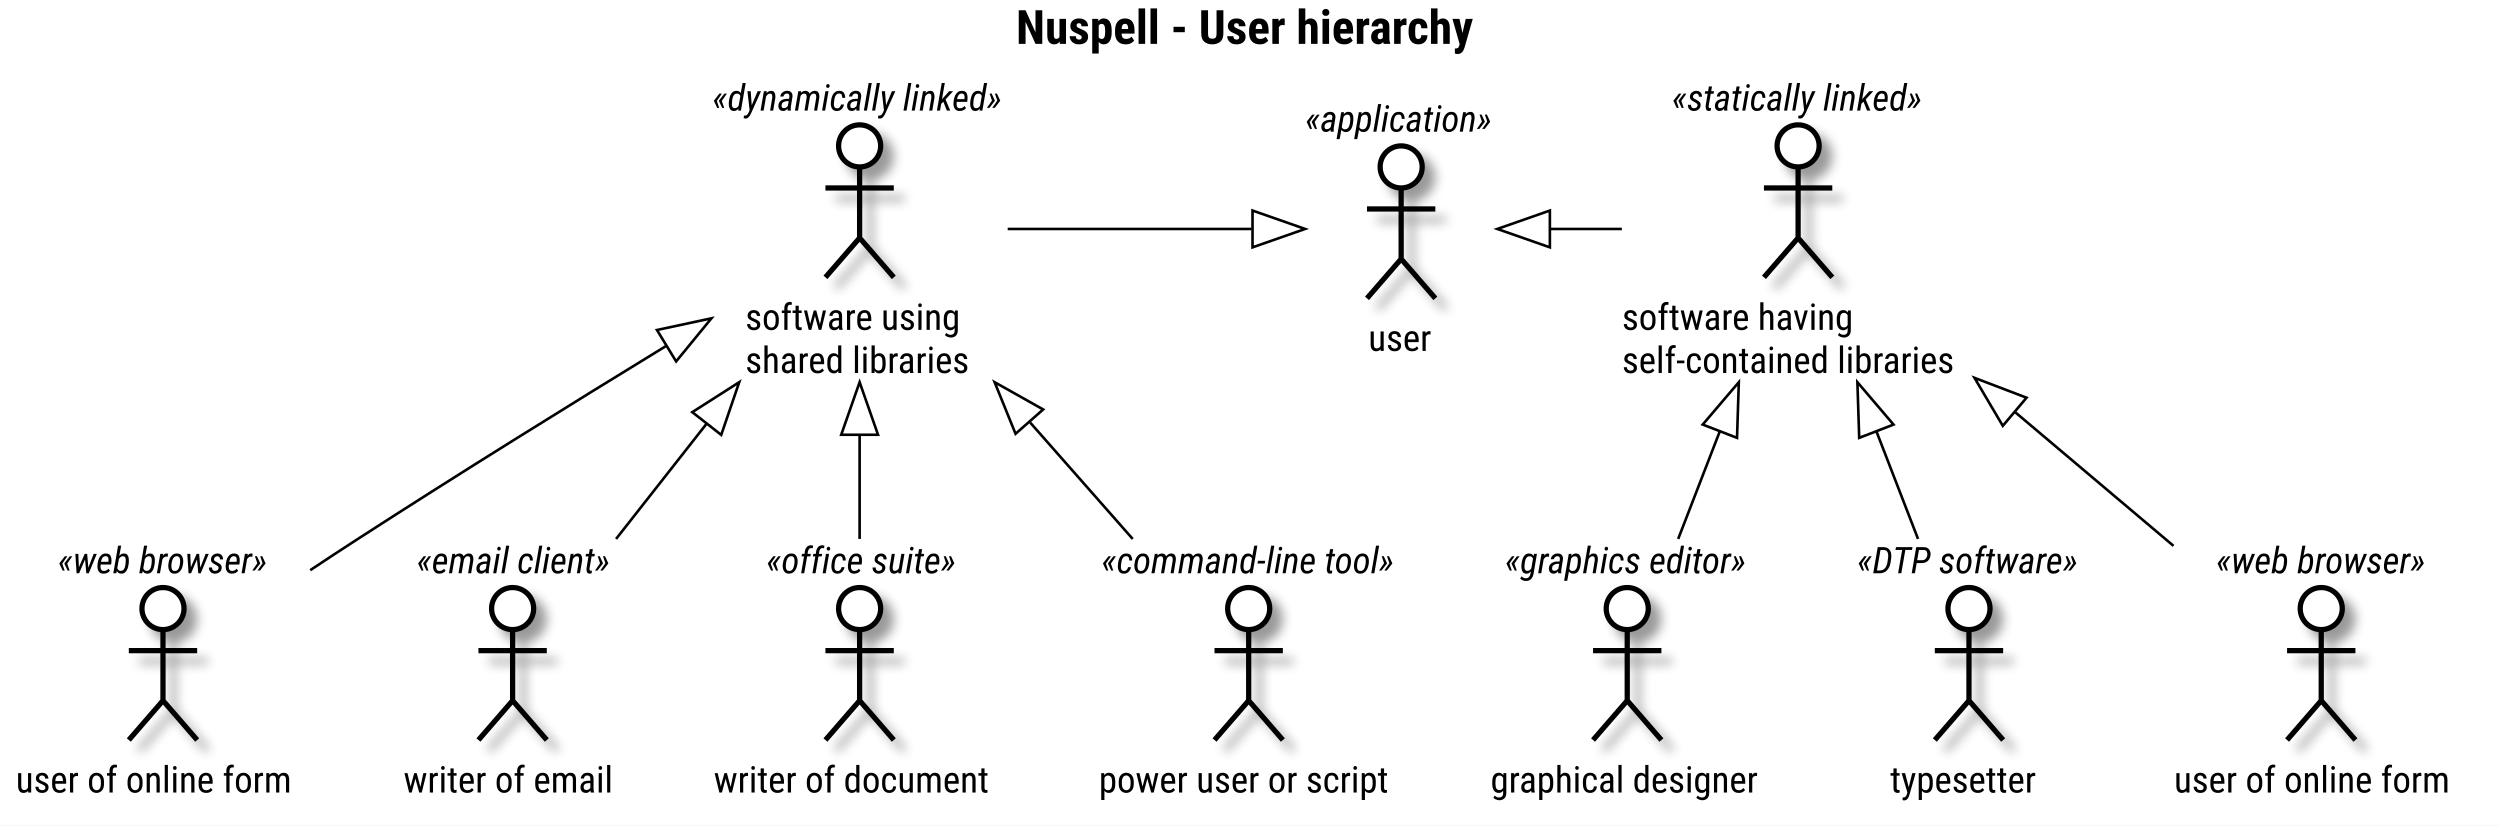
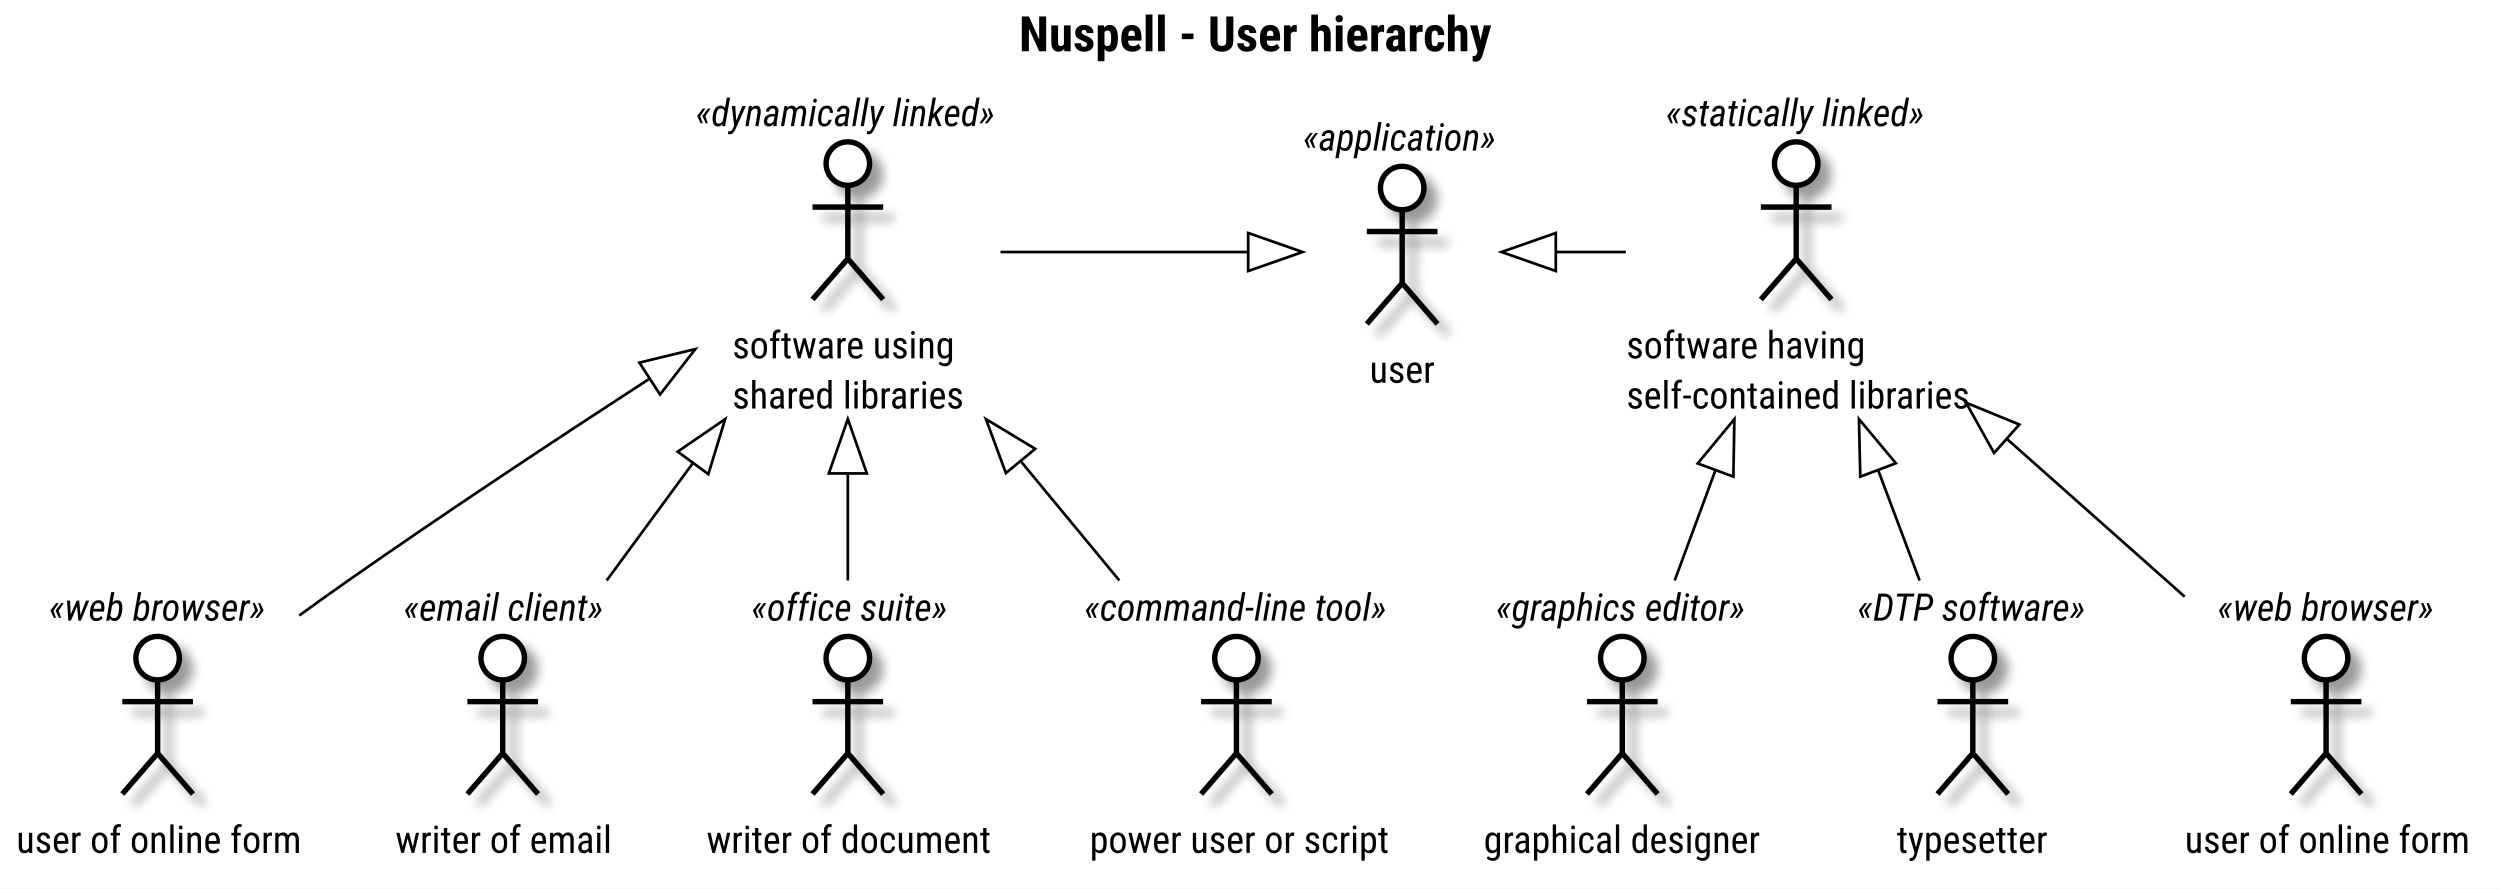
- <svg xmlns="http://www.w3.org/2000/svg" contentScriptType="application/ecmascript" contentStyleType="text/css" height="314px" preserveAspectRatio="none" style="width:951px;height:314px;" version="1.1" viewBox="0 0 951 314" width="951px" zoomAndPan="magnify">
+ <svg xmlns="http://www.w3.org/2000/svg" contentScriptType="application/ecmascript" contentStyleType="text/css" height="327px" preserveAspectRatio="none" style="width:920px;height:327px;" version="1.1" viewBox="0 0 920 327" width="920px" zoomAndPan="magnify">
  <defs>
    <linearGradient id="g1xdmloqbnf9970" x1="0%" x2="100%" y1="50%" y2="50%">
      <stop offset="0%" stop-color="#FFFFFF" />
      <stop offset="100%" stop-color="#FFFFFF" />
    </linearGradient>
    <filter height="300%" id="f1xdmloqbnf997" width="300%" x="-1" y="-1">
      <feGaussianBlur result="blurOut" stdDeviation="2.0" />
      <feColorMatrix in="blurOut" result="blurOut2" type="matrix" values="0 0 0 0 0 0 0 0 0 0 0 0 0 0 0 0 0 0 .4 0" />
      <feOffset dx="4.0" dy="4.0" in="blurOut2" result="blurOut3" />
      <feBlend in="SourceGraphic" in2="blurOut3" mode="normal" />
    </filter>
  </defs>
  <g>
-     <rect fill="url(#g1xdmloqbnf9970)" height="314" style="stroke: none; stroke-width: 1.0;" width="951" x="0" y="0" />
-     <text fill="#000000" font-family="Roboto Condensed" font-size="18" font-weight="bold" lengthAdjust="spacingAndGlyphs" textLength="184" x="386.5" y="16.699">Nuspell - User hierarchy</text>
-     <ellipse cx="533" cy="63.5" fill="#FFFFFF" filter="url(#f1xdmloqbnf997)" rx="8" ry="8" style="stroke: #000000; stroke-width: 2.0;" />
-     <path d="M533,71.5 L533,98.5 M520,79.5 L546,79.5 M533,98.5 L520,113.5 M533,98.5 L546,113.5 " fill="none" filter="url(#f1xdmloqbnf997)" style="stroke: #000000; stroke-width: 2.0;" />
-     <text fill="#000000" font-family="Roboto Condensed" font-size="14" lengthAdjust="spacingAndGlyphs" textLength="25" x="520.5" y="133.488">user</text>
-     <text fill="#000000" font-family="Roboto Condensed" font-size="14" font-style="italic" lengthAdjust="spacingAndGlyphs" textLength="73" x="496.5" y="50.082">«application»</text>
-     <ellipse cx="327" cy="55.5" fill="#FFFFFF" filter="url(#f1xdmloqbnf997)" rx="8" ry="8" style="stroke: #000000; stroke-width: 2.0;" />
-     <path d="M327,63.5 L327,90.5 M314,71.5 L340,71.5 M327,90.5 L314,105.5 M327,90.5 L340,105.5 " fill="none" filter="url(#f1xdmloqbnf997)" style="stroke: #000000; stroke-width: 2.0;" />
-     <text fill="#000000" font-family="Roboto Condensed" font-size="14" lengthAdjust="spacingAndGlyphs" textLength="87" x="283.5" y="125.488">software using</text>
-     <text fill="#000000" font-family="Roboto Condensed" font-size="14" lengthAdjust="spacingAndGlyphs" textLength="87" x="283.5" y="141.894">shared libraries</text>
-     <text fill="#000000" font-family="Roboto Condensed" font-size="14" font-style="italic" lengthAdjust="spacingAndGlyphs" textLength="112" x="271" y="42.082">«dynamically linked»</text>
-     <ellipse cx="684" cy="55.5" fill="#FFFFFF" filter="url(#f1xdmloqbnf997)" rx="8" ry="8" style="stroke: #000000; stroke-width: 2.0;" />
-     <path d="M684,63.5 L684,90.5 M671,71.5 L697,71.5 M684,90.5 L671,105.5 M684,90.5 L697,105.5 " fill="none" filter="url(#f1xdmloqbnf997)" style="stroke: #000000; stroke-width: 2.0;" />
-     <text fill="#000000" font-family="Roboto Condensed" font-size="14" lengthAdjust="spacingAndGlyphs" textLength="93" x="617" y="125.488">software having</text>
-     <text fill="#000000" font-family="Roboto Condensed" font-size="14" lengthAdjust="spacingAndGlyphs" textLength="134" x="617" y="141.894">self-contained libraries</text>
-     <text fill="#000000" font-family="Roboto Condensed" font-size="14" font-style="italic" lengthAdjust="spacingAndGlyphs" textLength="96" x="636" y="42.082">«statically linked»</text>
-     <ellipse cx="62" cy="231.5" fill="#FFFFFF" filter="url(#f1xdmloqbnf997)" rx="8" ry="8" style="stroke: #000000; stroke-width: 2.0;" />
-     <path d="M62,239.5 L62,266.5 M49,247.5 L75,247.5 M62,266.5 L49,281.5 M62,266.5 L75,281.5 " fill="none" filter="url(#f1xdmloqbnf997)" style="stroke: #000000; stroke-width: 2.0;" />
-     <text fill="#000000" font-family="Roboto Condensed" font-size="14" lengthAdjust="spacingAndGlyphs" textLength="112" x="6" y="301.488">user of online form</text>
-     <text fill="#000000" font-family="Roboto Condensed" font-size="14" font-style="italic" lengthAdjust="spacingAndGlyphs" textLength="80" x="22" y="218.082">«web browser»</text>
-     <ellipse cx="195" cy="231.5" fill="#FFFFFF" filter="url(#f1xdmloqbnf997)" rx="8" ry="8" style="stroke: #000000; stroke-width: 2.0;" />
-     <path d="M195,239.5 L195,266.5 M182,247.5 L208,247.5 M195,266.5 L182,281.5 M195,266.5 L208,281.5 " fill="none" filter="url(#f1xdmloqbnf997)" style="stroke: #000000; stroke-width: 2.0;" />
-     <text fill="#000000" font-family="Roboto Condensed" font-size="14" lengthAdjust="spacingAndGlyphs" textLength="83" x="153.5" y="301.488">writer of email</text>
-     <text fill="#000000" font-family="Roboto Condensed" font-size="14" font-style="italic" lengthAdjust="spacingAndGlyphs" textLength="73" x="158.5" y="218.082">«email client»</text>
-     <ellipse cx="327" cy="231.5" fill="#FFFFFF" filter="url(#f1xdmloqbnf997)" rx="8" ry="8" style="stroke: #000000; stroke-width: 2.0;" />
-     <path d="M327,239.5 L327,266.5 M314,247.5 L340,247.5 M327,266.5 L314,281.5 M327,266.5 L340,281.5 " fill="none" filter="url(#f1xdmloqbnf997)" style="stroke: #000000; stroke-width: 2.0;" />
-     <text fill="#000000" font-family="Roboto Condensed" font-size="14" lengthAdjust="spacingAndGlyphs" textLength="111" x="271.5" y="301.488">writer of document</text>
-     <text fill="#000000" font-family="Roboto Condensed" font-size="14" font-style="italic" lengthAdjust="spacingAndGlyphs" textLength="71" x="291.5" y="218.082">«office suite»</text>
-     <ellipse cx="475" cy="231.5" fill="#FFFFFF" filter="url(#f1xdmloqbnf997)" rx="8" ry="8" style="stroke: #000000; stroke-width: 2.0;" />
-     <path d="M475,239.5 L475,266.5 M462,247.5 L488,247.5 M475,266.5 L462,281.5 M475,266.5 L488,281.5 " fill="none" filter="url(#f1xdmloqbnf997)" style="stroke: #000000; stroke-width: 2.0;" />
-     <text fill="#000000" font-family="Roboto Condensed" font-size="14" lengthAdjust="spacingAndGlyphs" textLength="114" x="418" y="301.488">power user or script</text>
-     <text fill="#000000" font-family="Roboto Condensed" font-size="14" font-style="italic" lengthAdjust="spacingAndGlyphs" textLength="112" x="419" y="218.082">«command-line tool»</text>
-     <ellipse cx="619" cy="231.5" fill="#FFFFFF" filter="url(#f1xdmloqbnf997)" rx="8" ry="8" style="stroke: #000000; stroke-width: 2.0;" />
-     <path d="M619,239.5 L619,266.5 M606,247.5 L632,247.5 M619,266.5 L606,281.5 M619,266.5 L632,281.5 " fill="none" filter="url(#f1xdmloqbnf997)" style="stroke: #000000; stroke-width: 2.0;" />
-     <text fill="#000000" font-family="Roboto Condensed" font-size="14" lengthAdjust="spacingAndGlyphs" textLength="104" x="567" y="301.488">graphical designer</text>
-     <text fill="#000000" font-family="Roboto Condensed" font-size="14" font-style="italic" lengthAdjust="spacingAndGlyphs" textLength="93" x="572.5" y="218.082">«graphics editor»</text>
-     <ellipse cx="749" cy="231.5" fill="#FFFFFF" filter="url(#f1xdmloqbnf997)" rx="8" ry="8" style="stroke: #000000; stroke-width: 2.0;" />
-     <path d="M749,239.5 L749,266.5 M736,247.5 L762,247.5 M749,266.5 L736,281.5 M749,266.5 L762,281.5 " fill="none" filter="url(#f1xdmloqbnf997)" style="stroke: #000000; stroke-width: 2.0;" />
-     <text fill="#000000" font-family="Roboto Condensed" font-size="14" lengthAdjust="spacingAndGlyphs" textLength="60" x="719" y="301.488">typesetter</text>
-     <text fill="#000000" font-family="Roboto Condensed" font-size="14" font-style="italic" lengthAdjust="spacingAndGlyphs" textLength="85" x="706.5" y="218.082">«DTP software»</text>
-     <ellipse cx="883" cy="231.5" fill="#FFFFFF" filter="url(#f1xdmloqbnf997)" rx="8" ry="8" style="stroke: #000000; stroke-width: 2.0;" />
-     <path d="M883,239.5 L883,266.5 M870,247.5 L896,247.5 M883,266.5 L870,281.5 M883,266.5 L896,281.5 " fill="none" filter="url(#f1xdmloqbnf997)" style="stroke: #000000; stroke-width: 2.0;" />
-     <text fill="#000000" font-family="Roboto Condensed" font-size="14" lengthAdjust="spacingAndGlyphs" textLength="112" x="827" y="301.488">user of online form</text>
-     <text fill="#000000" font-family="Roboto Condensed" font-size="14" font-style="italic" lengthAdjust="spacingAndGlyphs" textLength="80" x="843" y="218.082">«web browser»</text>
-     <path d="M383.328,87.094 C414.262,87.094 445.197,87.094 476.131,87.094 " fill="none" id="dynamic-user" style="stroke: #000000; stroke-width: 1.0;" />
-     <polygon fill="none" points="476.459,80.094,496.459,87.094,476.459,94.094,476.459,80.094" style="stroke: #000000; stroke-width: 1.0;" />
-     <path d="M589.929,87.094 C598.937,87.094 607.944,87.094 616.951,87.094 " fill="none" id="user-static" style="stroke: #000000; stroke-width: 1.0;" />
-     <polygon fill="none" points="589.57,94.094,569.57,87.094,589.57,80.094,589.57,94.094" style="stroke: #000000; stroke-width: 1.0;" />
-     <path d="M253.276,131.675 C217.634,153.472 174.365,180.296 136,205.094 C130.14,208.881 124.054,212.882 118.002,216.904 " fill="none" id="dynamic-browser" style="stroke: #000000; stroke-width: 1.0;" />
-     <polygon fill="none" points="249.907,125.53,270.627,121.091,257.198,137.482,249.907,125.53" style="stroke: #000000; stroke-width: 1.0;" />
-     <path d="M268.771,161.203 C257.132,176.017 245.165,191.248 234.347,205.016 " fill="none" id="dynamic-email" style="stroke: #000000; stroke-width: 1.0;" />
-     <polygon fill="none" points="263.343,156.782,281.203,145.381,274.351,165.432,263.343,156.782" style="stroke: #000000; stroke-width: 1.0;" />
-     <path d="M327,165.468 C327,178.92 327,192.566 327,205.016 " fill="none" id="dynamic-office" style="stroke: #000000; stroke-width: 1.0;" />
-     <polygon fill="none" points="320,165.381,327,145.381,334,165.381,320,165.381" style="stroke: #000000; stroke-width: 1.0;" />
-     <path d="M391.87,160.731 C405.052,175.693 418.625,191.101 430.884,205.016 " fill="none" id="dynamic-command" style="stroke: #000000; stroke-width: 1.0;" />
-     <polygon fill="none" points="386.316,165.015,378.348,145.381,396.821,155.761,386.316,165.015" style="stroke: #000000; stroke-width: 1.0;" />
-     <path d="M654.227,164.044 C648.845,177.956 643.362,192.126 638.375,205.016 " fill="none" id="static-graphics" style="stroke: #000000; stroke-width: 1.0;" />
-     <polygon fill="none" points="647.703,161.507,661.449,145.381,660.76,166.559,647.703,161.507" style="stroke: #000000; stroke-width: 1.0;" />
-     <path d="M713.773,164.044 C719.155,177.956 724.638,192.126 729.625,205.016 " fill="none" id="static-dtp" style="stroke: #000000; stroke-width: 1.0;" />
-     <polygon fill="none" points="707.24,166.559,706.551,145.381,720.297,161.507,707.24,166.559" style="stroke: #000000; stroke-width: 1.0;" />
-     <path d="M766.393,156.652 C786.725,173.817 808.04,191.811 826.803,207.651 " fill="none" id="static-brwsr" style="stroke: #000000; stroke-width: 1.0;" />
-     <polygon fill="none" points="761.862,161.987,751.095,143.737,770.893,151.29,761.862,161.987" style="stroke: #000000; stroke-width: 1.0;" />
+     <rect fill="url(#g1xdmloqbnf9970)" height="327" style="stroke: none; stroke-width: 1.0;" width="920" x="0" y="0" />
+     <text fill="#000000" font-family="Roboto Condensed" font-size="18" font-weight="bold" lengthAdjust="spacingAndGlyphs" textLength="176" x="375" y="18.861">Nuspell - User hierarchy</text>
+     <ellipse cx="516" cy="69.203" fill="#FFFFFF" filter="url(#f1xdmloqbnf997)" rx="8" ry="8" style="stroke: #000000; stroke-width: 2.0;" />
+     <path d="M516,77.203 L516,104.203 M503,85.203 L529,85.203 M516,104.203 L503,119.203 M516,104.203 L529,119.203 " fill="none" filter="url(#f1xdmloqbnf997)" style="stroke: #000000; stroke-width: 2.0;" />
+     <text fill="#000000" font-family="Roboto Condensed" font-size="14" lengthAdjust="spacingAndGlyphs" textLength="24" x="504" y="140.873">user</text>
+     <text fill="#000000" font-family="Roboto Condensed" font-size="14" font-style="italic" lengthAdjust="spacingAndGlyphs" textLength="73" x="479.5" y="55.409">«application»</text>
+     <ellipse cx="312" cy="60.203" fill="#FFFFFF" filter="url(#f1xdmloqbnf997)" rx="8" ry="8" style="stroke: #000000; stroke-width: 2.0;" />
+     <path d="M312,68.203 L312,95.203 M299,76.203 L325,76.203 M312,95.203 L299,110.203 M312,95.203 L325,110.203 " fill="none" filter="url(#f1xdmloqbnf997)" style="stroke: #000000; stroke-width: 2.0;" />
+     <text fill="#000000" font-family="Roboto Condensed" font-size="14" lengthAdjust="spacingAndGlyphs" textLength="81" x="269.5" y="131.873">software using</text>
+     <text fill="#000000" font-family="Roboto Condensed" font-size="14" lengthAdjust="spacingAndGlyphs" textLength="85" x="269.5" y="150.337">shared libraries</text>
+     <text fill="#000000" font-family="Roboto Condensed" font-size="14" font-style="italic" lengthAdjust="spacingAndGlyphs" textLength="112" x="256" y="46.409">«dynamically linked»</text>
+     <ellipse cx="661" cy="60.203" fill="#FFFFFF" filter="url(#f1xdmloqbnf997)" rx="8" ry="8" style="stroke: #000000; stroke-width: 2.0;" />
+     <path d="M661,68.203 L661,95.203 M648,76.203 L674,76.203 M661,95.203 L648,110.203 M661,95.203 L674,110.203 " fill="none" filter="url(#f1xdmloqbnf997)" style="stroke: #000000; stroke-width: 2.0;" />
+     <text fill="#000000" font-family="Roboto Condensed" font-size="14" lengthAdjust="spacingAndGlyphs" textLength="88" x="598.5" y="131.873">software having</text>
+     <text fill="#000000" font-family="Roboto Condensed" font-size="14" lengthAdjust="spacingAndGlyphs" textLength="125" x="598.5" y="150.337">self-contained libraries</text>
+     <text fill="#000000" font-family="Roboto Condensed" font-size="14" font-style="italic" lengthAdjust="spacingAndGlyphs" textLength="96" x="613" y="46.409">«statically linked»</text>
+     <ellipse cx="58" cy="242.203" fill="#FFFFFF" filter="url(#f1xdmloqbnf997)" rx="8" ry="8" style="stroke: #000000; stroke-width: 2.0;" />
+     <path d="M58,250.203 L58,277.203 M45,258.203 L71,258.203 M58,277.203 L45,292.203 M58,277.203 L71,292.203 " fill="none" filter="url(#f1xdmloqbnf997)" style="stroke: #000000; stroke-width: 2.0;" />
+     <text fill="#000000" font-family="Roboto Condensed" font-size="14" lengthAdjust="spacingAndGlyphs" textLength="104" x="6" y="313.873">user of online form</text>
+     <text fill="#000000" font-family="Roboto Condensed" font-size="14" font-style="italic" lengthAdjust="spacingAndGlyphs" textLength="80" x="18" y="228.409">«web browser»</text>
+     <ellipse cx="185" cy="242.203" fill="#FFFFFF" filter="url(#f1xdmloqbnf997)" rx="8" ry="8" style="stroke: #000000; stroke-width: 2.0;" />
+     <path d="M185,250.203 L185,277.203 M172,258.203 L198,258.203 M185,277.203 L172,292.203 M185,277.203 L198,292.203 " fill="none" filter="url(#f1xdmloqbnf997)" style="stroke: #000000; stroke-width: 2.0;" />
+     <text fill="#000000" font-family="Roboto Condensed" font-size="14" lengthAdjust="spacingAndGlyphs" textLength="79" x="145.5" y="313.873">writer of email</text>
+     <text fill="#000000" font-family="Roboto Condensed" font-size="14" font-style="italic" lengthAdjust="spacingAndGlyphs" textLength="73" x="148.5" y="228.409">«email client»</text>
+     <ellipse cx="312" cy="242.203" fill="#FFFFFF" filter="url(#f1xdmloqbnf997)" rx="8" ry="8" style="stroke: #000000; stroke-width: 2.0;" />
+     <path d="M312,250.203 L312,277.203 M299,258.203 L325,258.203 M312,277.203 L299,292.203 M312,277.203 L325,292.203 " fill="none" filter="url(#f1xdmloqbnf997)" style="stroke: #000000; stroke-width: 2.0;" />
+     <text fill="#000000" font-family="Roboto Condensed" font-size="14" lengthAdjust="spacingAndGlyphs" textLength="104" x="260" y="313.873">writer of document</text>
+     <text fill="#000000" font-family="Roboto Condensed" font-size="14" font-style="italic" lengthAdjust="spacingAndGlyphs" textLength="71" x="276.5" y="228.409">«office suite»</text>
+     <ellipse cx="455" cy="242.203" fill="#FFFFFF" filter="url(#f1xdmloqbnf997)" rx="8" ry="8" style="stroke: #000000; stroke-width: 2.0;" />
+     <path d="M455,250.203 L455,277.203 M442,258.203 L468,258.203 M455,277.203 L442,292.203 M455,277.203 L468,292.203 " fill="none" filter="url(#f1xdmloqbnf997)" style="stroke: #000000; stroke-width: 2.0;" />
+     <text fill="#000000" font-family="Roboto Condensed" font-size="14" lengthAdjust="spacingAndGlyphs" textLength="108" x="401" y="313.873">power user or script</text>
+     <text fill="#000000" font-family="Roboto Condensed" font-size="14" font-style="italic" lengthAdjust="spacingAndGlyphs" textLength="112" x="399" y="228.409">«command-line tool»</text>
+     <ellipse cx="597" cy="242.203" fill="#FFFFFF" filter="url(#f1xdmloqbnf997)" rx="8" ry="8" style="stroke: #000000; stroke-width: 2.0;" />
+     <path d="M597,250.203 L597,277.203 M584,258.203 L610,258.203 M597,277.203 L584,292.203 M597,277.203 L610,292.203 " fill="none" filter="url(#f1xdmloqbnf997)" style="stroke: #000000; stroke-width: 2.0;" />
+     <text fill="#000000" font-family="Roboto Condensed" font-size="14" lengthAdjust="spacingAndGlyphs" textLength="102" x="546" y="313.873">graphical designer</text>
+     <text fill="#000000" font-family="Roboto Condensed" font-size="14" font-style="italic" lengthAdjust="spacingAndGlyphs" textLength="93" x="550.5" y="228.409">«graphics editor»</text>
+     <ellipse cx="726" cy="242.203" fill="#FFFFFF" filter="url(#f1xdmloqbnf997)" rx="8" ry="8" style="stroke: #000000; stroke-width: 2.0;" />
+     <path d="M726,250.203 L726,277.203 M713,258.203 L739,258.203 M726,277.203 L713,292.203 M726,277.203 L739,292.203 " fill="none" filter="url(#f1xdmloqbnf997)" style="stroke: #000000; stroke-width: 2.0;" />
+     <text fill="#000000" font-family="Roboto Condensed" font-size="14" lengthAdjust="spacingAndGlyphs" textLength="56" x="698" y="313.873">typesetter</text>
+     <text fill="#000000" font-family="Roboto Condensed" font-size="14" font-style="italic" lengthAdjust="spacingAndGlyphs" textLength="85" x="683.5" y="228.409">«DTP software»</text>
+     <ellipse cx="856" cy="242.203" fill="#FFFFFF" filter="url(#f1xdmloqbnf997)" rx="8" ry="8" style="stroke: #000000; stroke-width: 2.0;" />
+     <path d="M856,250.203 L856,277.203 M843,258.203 L869,258.203 M856,277.203 L843,292.203 M856,277.203 L869,292.203 " fill="none" filter="url(#f1xdmloqbnf997)" style="stroke: #000000; stroke-width: 2.0;" />
+     <text fill="#000000" font-family="Roboto Condensed" font-size="14" lengthAdjust="spacingAndGlyphs" textLength="104" x="804" y="313.873">user of online form</text>
+     <text fill="#000000" font-family="Roboto Condensed" font-size="14" font-style="italic" lengthAdjust="spacingAndGlyphs" textLength="80" x="816" y="228.409">«web browser»</text>
+     <path d="M368.18,92.739 C398.429,92.739 428.678,92.739 458.926,92.739 " fill="none" id="dynamic-user" style="stroke: #000000; stroke-width: 1.0;" />
+     <polygon fill="none" points="459.334,85.739,479.334,92.739,459.334,99.739,459.334,85.739" style="stroke: #000000; stroke-width: 1.0;" />
+     <path d="M572.553,92.739 C581.133,92.739 589.713,92.739 598.293,92.739 " fill="none" id="user-static" style="stroke: #000000; stroke-width: 1.0;" />
+     <polygon fill="none" points="572.533,99.739,552.533,92.739,572.533,85.739,572.533,99.739" style="stroke: #000000; stroke-width: 1.0;" />
+     <path d="M238.788,139.514 C204.792,161.582 164.018,188.549 128,213.739 C122.169,217.817 116.12,222.151 110.129,226.508 " fill="none" id="dynamic-browser" style="stroke: #000000; stroke-width: 1.0;" />
+     <polygon fill="none" points="235.292,133.439,255.887,128.456,242.894,145.195,235.292,133.439" style="stroke: #000000; stroke-width: 1.0;" />
+     <path d="M254.933,170.476 C244.211,185.082 233.242,200.024 223.266,213.614 " fill="none" id="dynamic-email" style="stroke: #000000; stroke-width: 1.0;" />
+     <polygon fill="none" points="249.389,166.2,266.867,154.22,260.674,174.484,249.389,166.2" style="stroke: #000000; stroke-width: 1.0;" />
+     <path d="M312,174.252 C312,187.642 312,201.193 312,213.614 " fill="none" id="dynamic-office" style="stroke: #000000; stroke-width: 1.0;" />
+     <polygon fill="none" points="305,174.22,312,154.22,319,174.22,305,174.22" style="stroke: #000000; stroke-width: 1.0;" />
+     <path d="M375.867,170.006 C388.064,184.76 400.559,199.877 411.913,213.614 " fill="none" id="dynamic-command" style="stroke: #000000; stroke-width: 1.0;" />
+     <polygon fill="none" points="370.166,174.095,362.819,154.22,380.957,165.175,370.166,174.095" style="stroke: #000000; stroke-width: 1.0;" />
+     <path d="M631.195,173.307 C626.128,187.004 620.987,200.9 616.284,213.614 " fill="none" id="static-graphics" style="stroke: #000000; stroke-width: 1.0;" />
+     <polygon fill="none" points="624.751,170.549,638.256,154.22,637.882,175.406,624.751,170.549" style="stroke: #000000; stroke-width: 1.0;" />
+     <path d="M691.271,173.307 C696.417,187.004 701.639,200.9 706.415,213.614 " fill="none" id="static-dtp" style="stroke: #000000; stroke-width: 1.0;" />
+     <polygon fill="none" points="684.581,175.404,684.1,154.22,697.687,170.48,684.581,175.404" style="stroke: #000000; stroke-width: 1.0;" />
+     <path d="M738.766,161.731 C760.673,181.167 783.967,201.833 803.97,219.58 " fill="none" id="static-brwsr" style="stroke: #000000; stroke-width: 1.0;" />
+     <polygon fill="none" points="733.819,166.701,723.504,148.191,743.11,156.228,733.819,166.701" style="stroke: #000000; stroke-width: 1.0;" />
  </g>
</svg>
